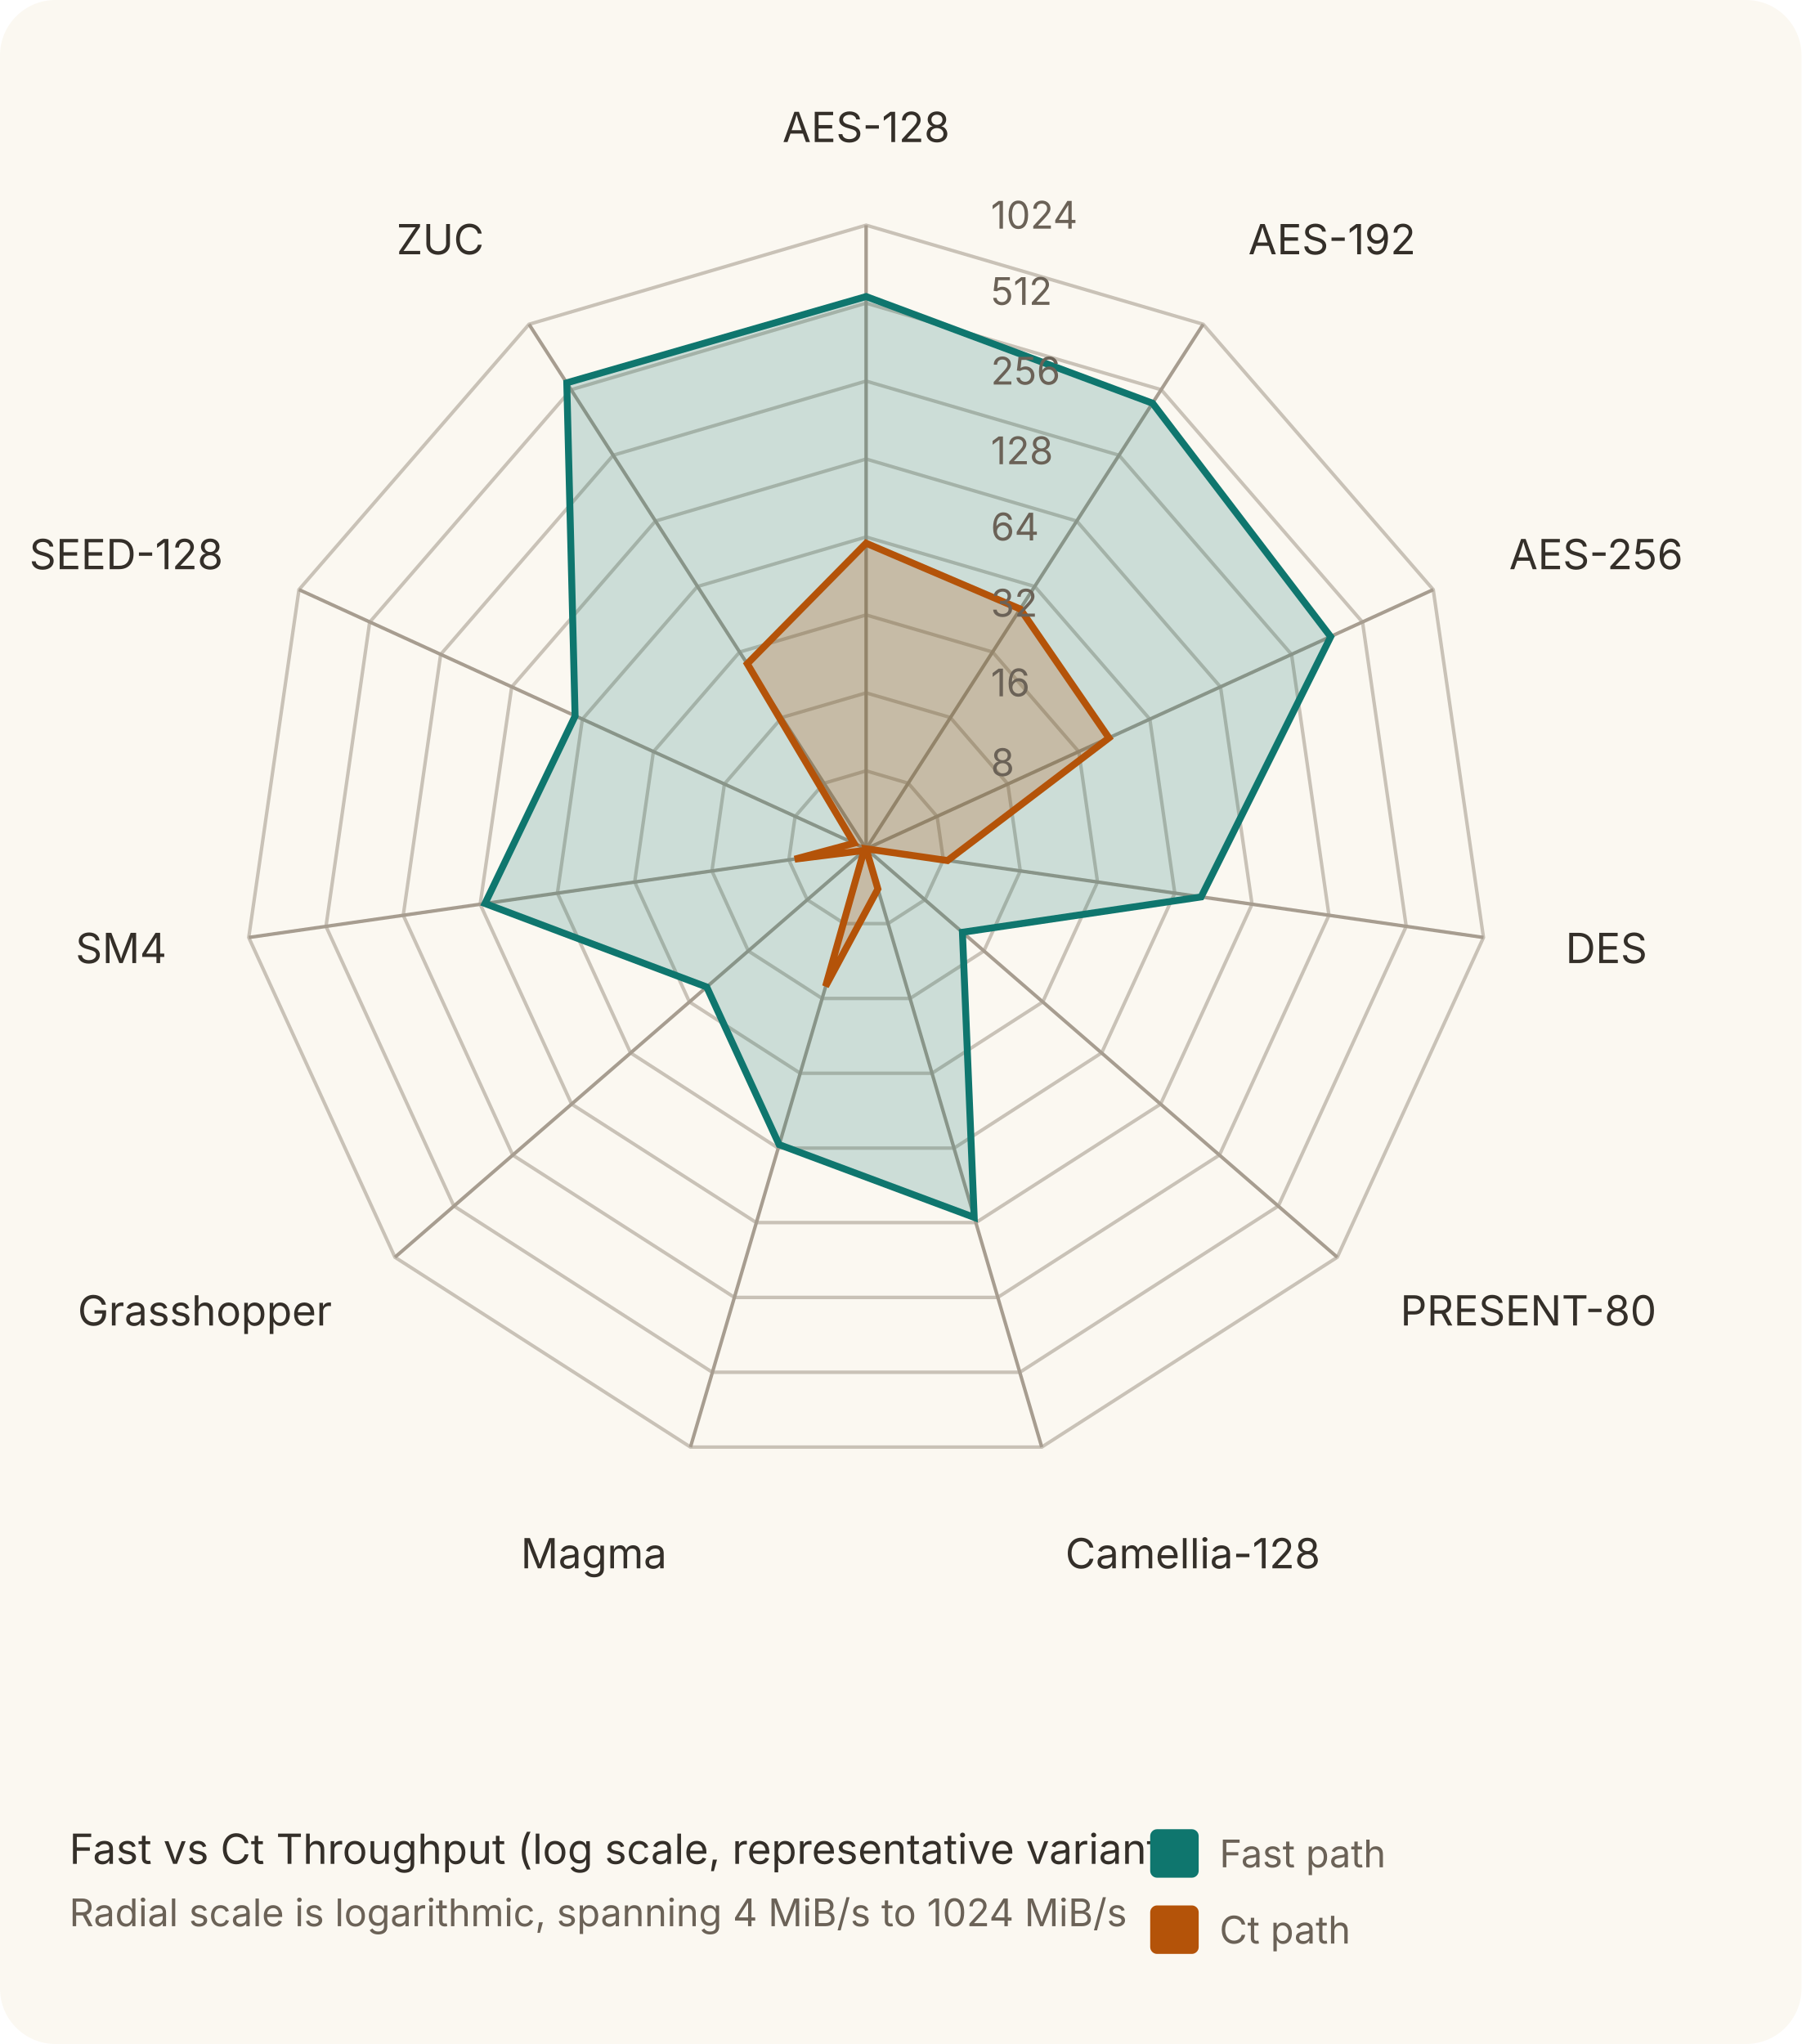
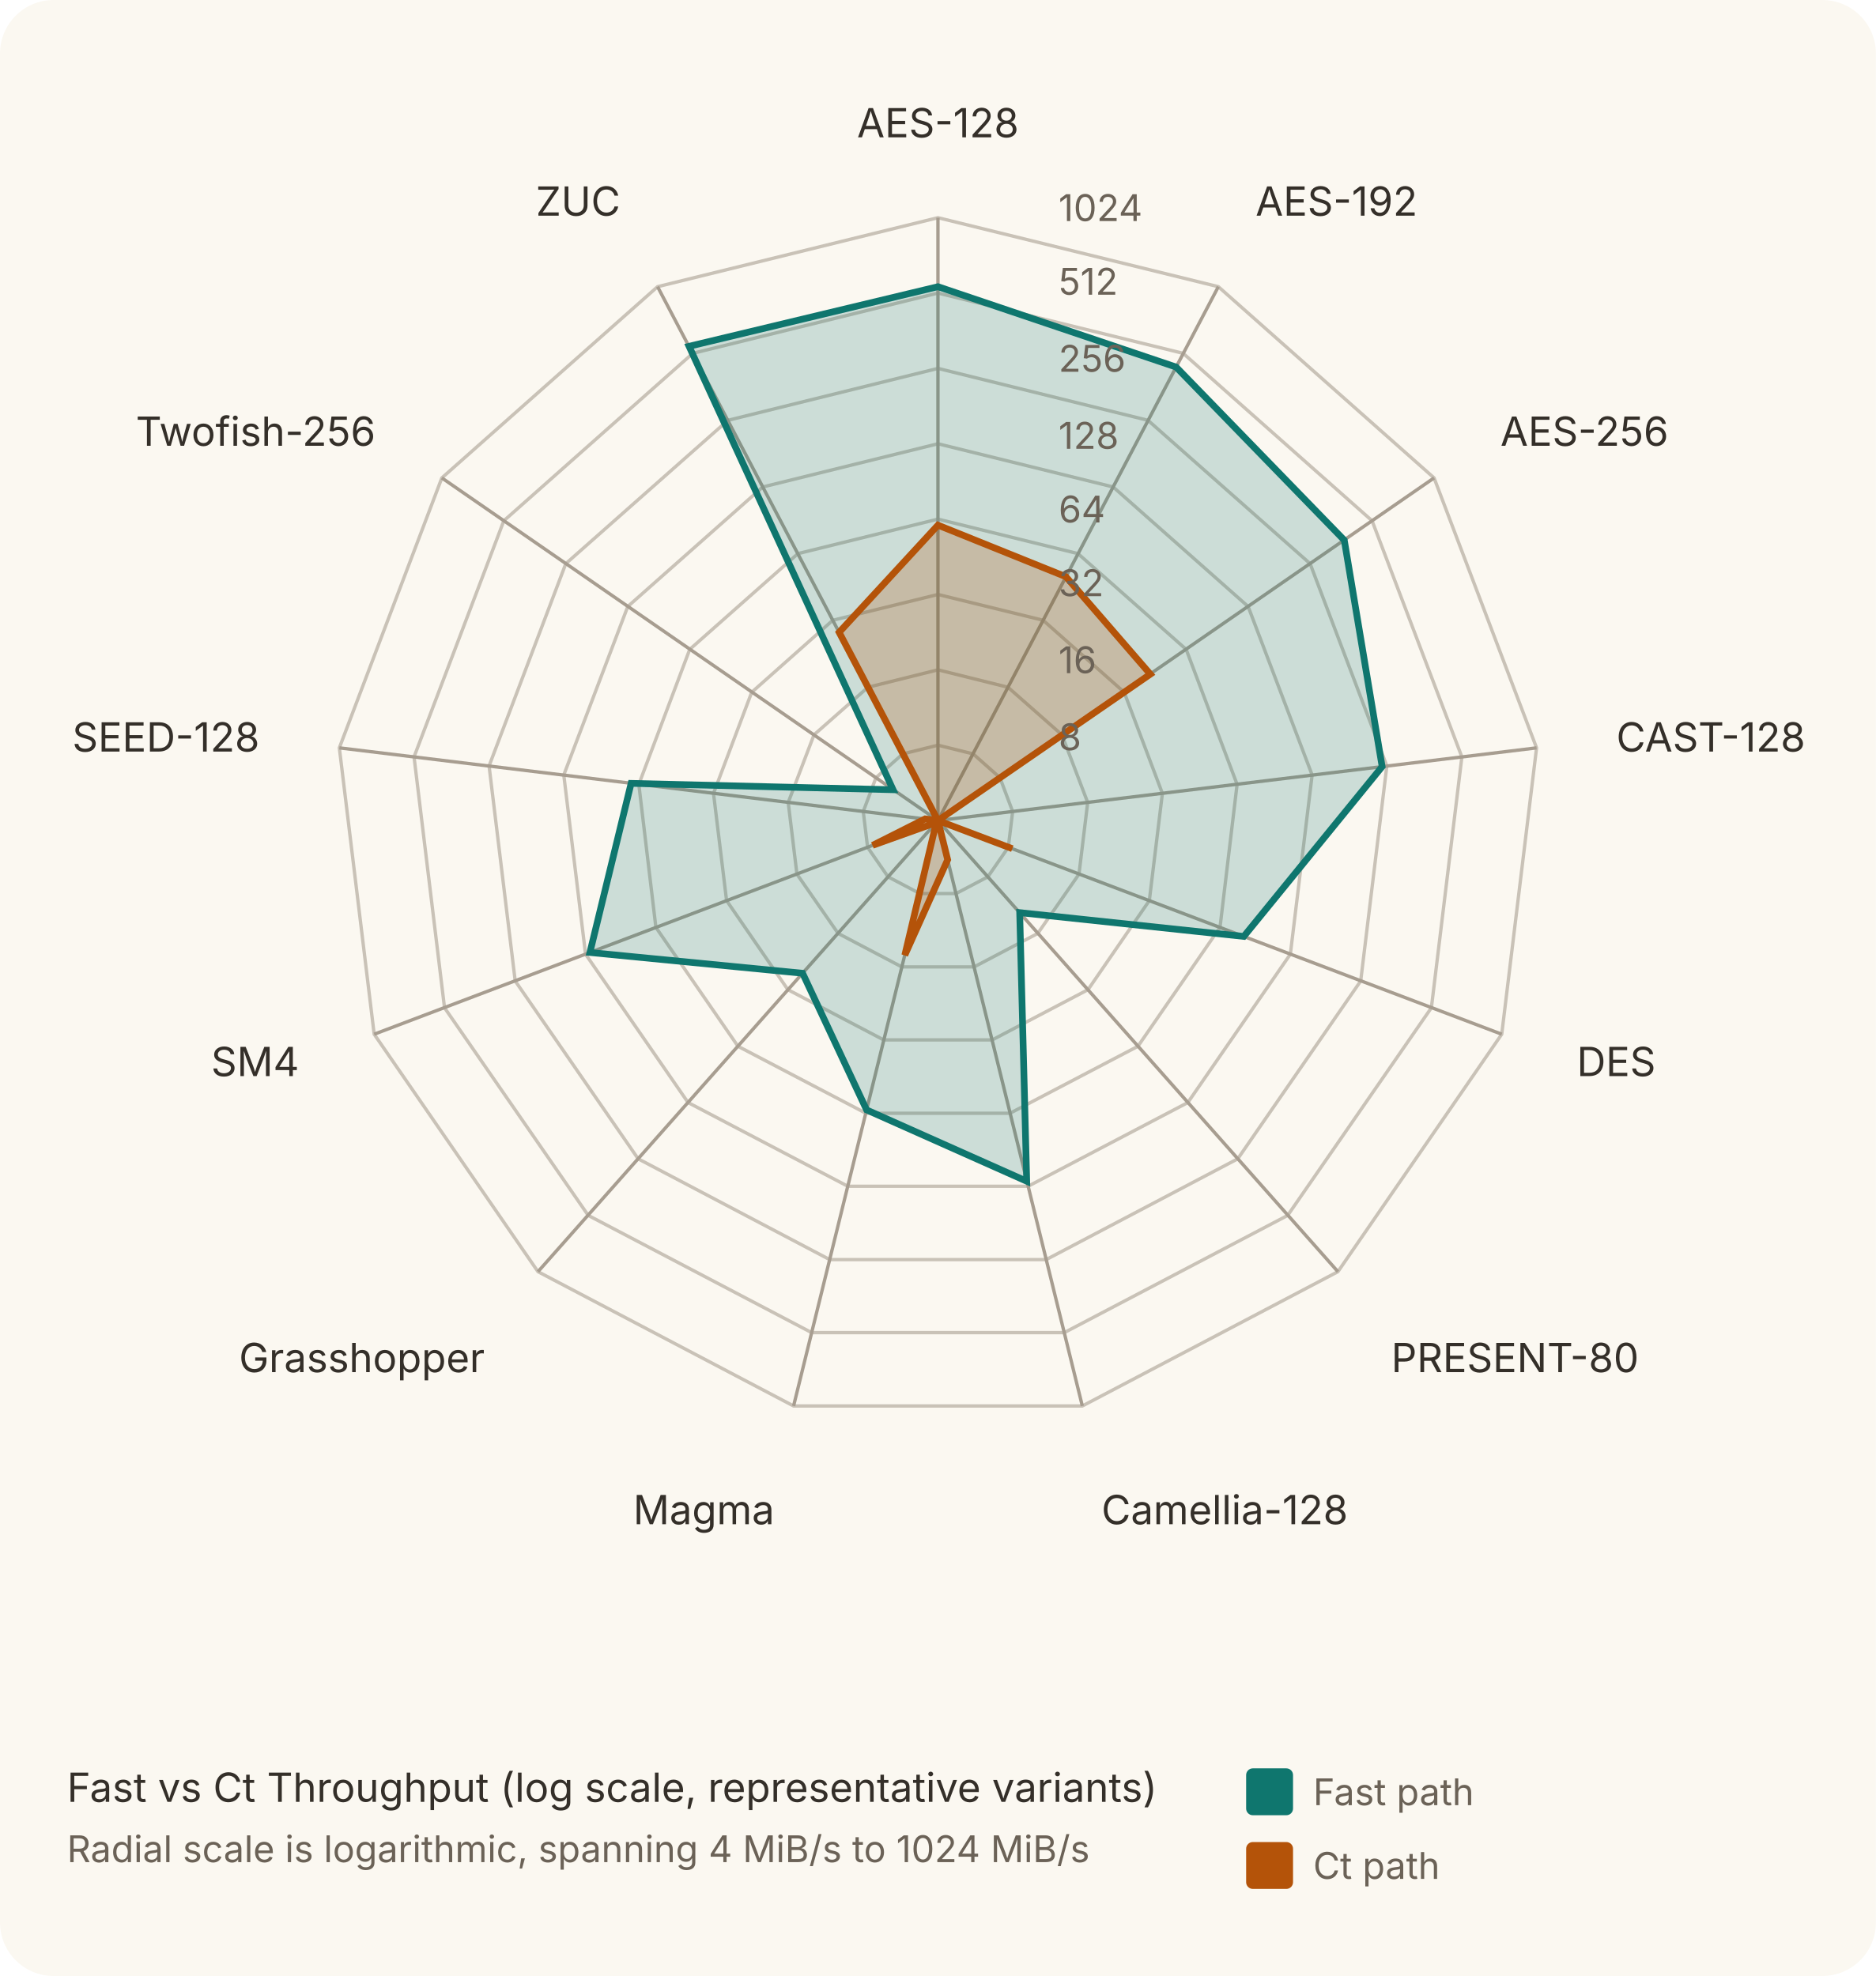
- <svg xmlns="http://www.w3.org/2000/svg" viewBox="0 0 520 590" role="img" aria-labelledby="title desc">
+ <svg xmlns="http://www.w3.org/2000/svg" viewBox="0 0 560 590" role="img" aria-labelledby="title desc">
  <style>
    .bg { fill: #fbf8f1; }
    .grid { fill: none; stroke: #c9c2b7; stroke-width: 1; }
    .axis { stroke: #a79d90; stroke-width: 1; }
    .label { fill: #342f29; font: 12px ui-sans-serif, -apple-system, BlinkMacSystemFont, "Segoe UI", sans-serif; }
    .small { fill: #6b6257; font: 11px ui-sans-serif, -apple-system, BlinkMacSystemFont, "Segoe UI", sans-serif; }
    .fast-fill { fill: #0f766e; fill-opacity: 0.20; stroke: #0f766e; stroke-width: 2; }
    .ct-fill { fill: #b45309; fill-opacity: 0.24; stroke: #b45309; stroke-width: 2; }
    .legend-fast { fill: #0f766e; }
    .legend-ct { fill: #b45309; }
  </style>
-   <rect class="bg" x="0" y="0" width="520" height="590" rx="16" />
-   <polygon class="grid" points="250.0,222.5 262.2,226.1 270.5,235.7 272.3,248.2 267.0,259.7 256.3,266.6 243.7,266.6 233.0,259.7 227.7,248.2 229.5,235.7 237.8,226.1" />
-   <polygon class="grid" points="250.0,200.0 274.3,207.1 290.9,226.3 294.5,251.4 284.0,274.5 262.7,288.2 237.3,288.2 216.0,274.5 205.5,251.4 209.1,226.3 225.7,207.1" />
-   <polygon class="grid" points="250.0,177.5 286.5,188.2 311.4,217.0 316.8,254.6 301.0,289.2 269.0,309.8 231.0,309.8 199.0,289.2 183.2,254.6 188.6,217.0 213.5,188.2" />
-   <polygon class="grid" points="250.0,155.0 298.7,169.3 331.9,207.6 339.1,257.8 318.0,303.9 275.4,331.4 224.6,331.4 182.0,303.9 160.9,257.8 168.1,207.6 201.3,169.3" />
-   <polygon class="grid" points="250.0,132.5 310.8,150.4 352.3,198.3 361.4,261.0 335.0,318.7 281.7,352.9 218.3,352.9 165.0,318.7 138.6,261.0 147.7,198.3 189.2,150.4" />
-   <polygon class="grid" points="250.0,110.0 323.0,131.4 372.8,188.9 383.6,264.2 352.0,333.4 288.0,374.5 212.0,374.5 148.0,333.4 116.4,264.2 127.2,188.9 177.0,131.4" />
-   <polygon class="grid" points="250.0,87.5 335.2,112.5 393.3,179.6 405.9,267.4 369.0,348.1 294.4,396.1 205.6,396.1 131.0,348.1 94.1,267.4 106.7,179.6 164.8,112.5" />
-   <polygon class="grid" points="250.0,65.0 347.3,93.6 413.7,170.2 428.2,270.6 386.0,362.9 300.7,417.7 199.3,417.7 114.0,362.9 71.8,270.6 86.3,170.2 152.7,93.6" />
-   <line class="axis" x1="250" y1="245" x2="250.0" y2="65.0" />
-   <line class="axis" x1="250" y1="245" x2="347.3" y2="93.6" />
-   <line class="axis" x1="250" y1="245" x2="413.7" y2="170.2" />
-   <line class="axis" x1="250" y1="245" x2="428.2" y2="270.6" />
-   <line class="axis" x1="250" y1="245" x2="386.0" y2="362.9" />
-   <line class="axis" x1="250" y1="245" x2="300.7" y2="417.7" />
-   <line class="axis" x1="250" y1="245" x2="199.3" y2="417.7" />
-   <line class="axis" x1="250" y1="245" x2="114.0" y2="362.9" />
-   <line class="axis" x1="250" y1="245" x2="71.8" y2="270.6" />
-   <line class="axis" x1="250" y1="245" x2="86.3" y2="170.2" />
-   <line class="axis" x1="250" y1="245" x2="152.7" y2="93.6" />
-   <polygon class="fast-fill" points="250.0,85.6 332.7,116.4 384.1,183.8 346.7,258.9 277.8,269.1 281.2,351.4 224.9,330.4 204.0,284.9 140.0,260.8 166.0,206.7 163.6,110.5" />
-   <polygon class="ct-fill" points="250.0,156.8 294.5,175.8 320.1,213.0 273.5,248.4 250.0,245.0 253.4,256.6 238.3,284.7 249.4,245.5 229.4,248.0 246.5,243.4 215.7,191.6" />
-   <text class="small" x="286" y="224">8</text>
-   <text class="small" x="286" y="201">16</text>
-   <text class="small" x="286" y="178">32</text>
-   <text class="small" x="286" y="156">64</text>
-   <text class="small" x="286" y="134">128</text>
-   <text class="small" x="286" y="111">256</text>
-   <text class="small" x="286" y="88">512</text>
-   <text class="small" x="286" y="66">1024</text>
-   <text class="label" x="250.0" y="41.0" text-anchor="middle">AES-128</text>
-   <text class="label" x="360.3" y="73.4" text-anchor="start">AES-192</text>
-   <text class="label" x="435.6" y="164.3" text-anchor="start">AES-256</text>
-   <text class="label" x="451.9" y="278.0" text-anchor="start">DES</text>
-   <text class="label" x="404.2" y="382.6" text-anchor="start">PRESENT-80</text>
-   <text class="label" x="307.5" y="452.7" text-anchor="start">Camellia-128</text>
-   <text class="label" x="192.5" y="452.7" text-anchor="end">Magma</text>
-   <text class="label" x="95.8" y="382.6" text-anchor="end">Grasshopper</text>
-   <text class="label" x="48.1" y="278.0" text-anchor="end">SM4</text>
-   <text class="label" x="64.4" y="164.3" text-anchor="end">SEED-128</text>
-   <text class="label" x="139.7" y="73.4" text-anchor="end">ZUC</text>
+   <rect class="bg" x="0" y="0" width="560" height="590" rx="16" />
+   <polygon class="grid" points="280.0,222.5 290.5,225.1 298.5,232.2 302.3,242.3 301.0,253.0 294.9,261.8 285.4,266.8 274.6,266.8 265.1,261.8 259.0,253.0 257.7,242.3 261.5,232.2 269.5,225.1" />
+   <polygon class="grid" points="280.0,200.0 300.9,205.2 317.0,219.4 324.7,239.6 322.1,261.0 309.8,278.7 290.8,288.7 269.2,288.7 250.2,278.7 237.9,261.0 235.3,239.6 243.0,219.4 259.1,205.2" />
+   <polygon class="grid" points="280.0,177.5 311.4,185.2 335.6,206.7 347.0,236.9 343.1,268.9 324.8,295.5 296.2,310.5 263.8,310.5 235.2,295.5 216.9,268.9 213.0,236.9 224.4,206.7 248.6,185.2" />
+   <polygon class="grid" points="280.0,155.0 321.8,165.3 354.1,193.9 369.3,234.2 364.2,276.9 339.7,312.4 301.5,332.4 258.5,332.4 220.3,312.4 195.8,276.9 190.7,234.2 205.9,193.9 238.2,165.3" />
+   <polygon class="grid" points="280.0,132.5 332.3,145.4 372.6,181.1 391.7,231.4 385.2,284.9 354.6,329.2 306.9,354.2 253.1,354.2 205.4,329.2 174.8,284.9 168.3,231.4 187.4,181.1 227.7,145.4" />
+   <polygon class="grid" points="280.0,110.0 342.7,125.5 391.1,168.3 414.0,228.7 406.2,292.9 369.5,346.0 312.3,376.1 247.7,376.1 190.5,346.0 153.8,292.9 146.0,228.7 168.9,168.3 217.3,125.5" />
+   <polygon class="grid" points="280.0,87.5 353.2,105.5 409.6,155.5 436.4,226.0 427.3,300.9 384.4,362.9 317.7,397.9 242.3,397.9 175.6,362.9 132.7,300.9 123.6,226.0 150.4,155.5 206.8,105.5" />
+   <polygon class="grid" points="280.0,65.0 363.7,85.6 428.1,142.7 458.7,223.3 448.3,308.8 399.4,379.7 323.1,419.8 236.9,419.8 160.6,379.7 111.7,308.8 101.3,223.3 131.9,142.7 196.3,85.6" />
+   <line class="axis" x1="280" y1="245" x2="280.0" y2="65.0" />
+   <line class="axis" x1="280" y1="245" x2="363.7" y2="85.6" />
+   <line class="axis" x1="280" y1="245" x2="428.1" y2="142.7" />
+   <line class="axis" x1="280" y1="245" x2="458.7" y2="223.3" />
+   <line class="axis" x1="280" y1="245" x2="448.3" y2="308.8" />
+   <line class="axis" x1="280" y1="245" x2="399.4" y2="379.7" />
+   <line class="axis" x1="280" y1="245" x2="323.1" y2="419.8" />
+   <line class="axis" x1="280" y1="245" x2="236.9" y2="419.8" />
+   <line class="axis" x1="280" y1="245" x2="160.6" y2="379.7" />
+   <line class="axis" x1="280" y1="245" x2="111.7" y2="308.8" />
+   <line class="axis" x1="280" y1="245" x2="101.3" y2="223.3" />
+   <line class="axis" x1="280" y1="245" x2="131.9" y2="142.7" />
+   <line class="axis" x1="280" y1="245" x2="196.3" y2="85.6" />
+   <polygon class="fast-fill" points="280.0,85.6 351.1,109.6 401.3,161.3 412.6,228.9 371.3,279.6 304.4,272.5 306.5,352.7 258.7,331.4 239.6,290.6 176.1,284.4 188.4,233.9 266.6,235.8 205.7,103.4" />
+   <polygon class="ct-fill" points="280.0,156.8 318.2,172.2 343.4,201.3 280.0,245.0 302.2,253.4 280.0,245.0 282.9,256.7 270.1,285.2 279.5,245.6 260.5,252.4 276.2,244.5 280.0,245.0 250.5,188.8" />
+   <text class="small" x="316" y="224">8</text>
+   <text class="small" x="316" y="201">16</text>
+   <text class="small" x="316" y="178">32</text>
+   <text class="small" x="316" y="156">64</text>
+   <text class="small" x="316" y="134">128</text>
+   <text class="small" x="316" y="111">256</text>
+   <text class="small" x="316" y="88">512</text>
+   <text class="small" x="316" y="66">1024</text>
+   <text class="label" x="280.0" y="41.0" text-anchor="middle">AES-128</text>
+   <text class="label" x="374.8" y="64.4" text-anchor="start">AES-192</text>
+   <text class="label" x="447.9" y="133.1" text-anchor="start">AES-256</text>
+   <text class="label" x="482.5" y="224.4" text-anchor="start">CAST-128</text>
+   <text class="label" x="470.7" y="321.3" text-anchor="start">DES</text>
+   <text class="label" x="415.3" y="409.7" text-anchor="start">PRESENT-80</text>
+   <text class="label" x="328.8" y="455.1" text-anchor="start">Camellia-128</text>
+   <text class="label" x="231.2" y="455.1" text-anchor="end">Magma</text>
+   <text class="label" x="144.7" y="409.7" text-anchor="end">Grasshopper</text>
+   <text class="label" x="89.3" y="321.3" text-anchor="end">SM4</text>
+   <text class="label" x="77.5" y="224.4" text-anchor="end">SEED-128</text>
+   <text class="label" x="112.1" y="133.1" text-anchor="end">Twofish-256</text>
+   <text class="label" x="185.2" y="64.4" text-anchor="end">ZUC</text>
  <text class="label" x="20" y="538">Fast vs Ct Throughput (log scale, representative variants)</text>
  <text class="small" x="20" y="556">Radial scale is logarithmic, spanning 4 MiB/s to 1024 MiB/s</text>
-   <rect x="332" y="528" width="14" height="14" class="legend-fast" rx="2" />
-   <text class="small" x="352" y="539">Fast path</text>
-   <rect x="332" y="550" width="14" height="14" class="legend-ct" rx="2" />
-   <text class="small" x="352" y="561">Ct path</text>
+   <rect x="372" y="528" width="14" height="14" class="legend-fast" rx="2" />
+   <text class="small" x="392" y="539">Fast path</text>
+   <rect x="372" y="550" width="14" height="14" class="legend-ct" rx="2" />
+   <text class="small" x="392" y="561">Ct path</text>
</svg>
